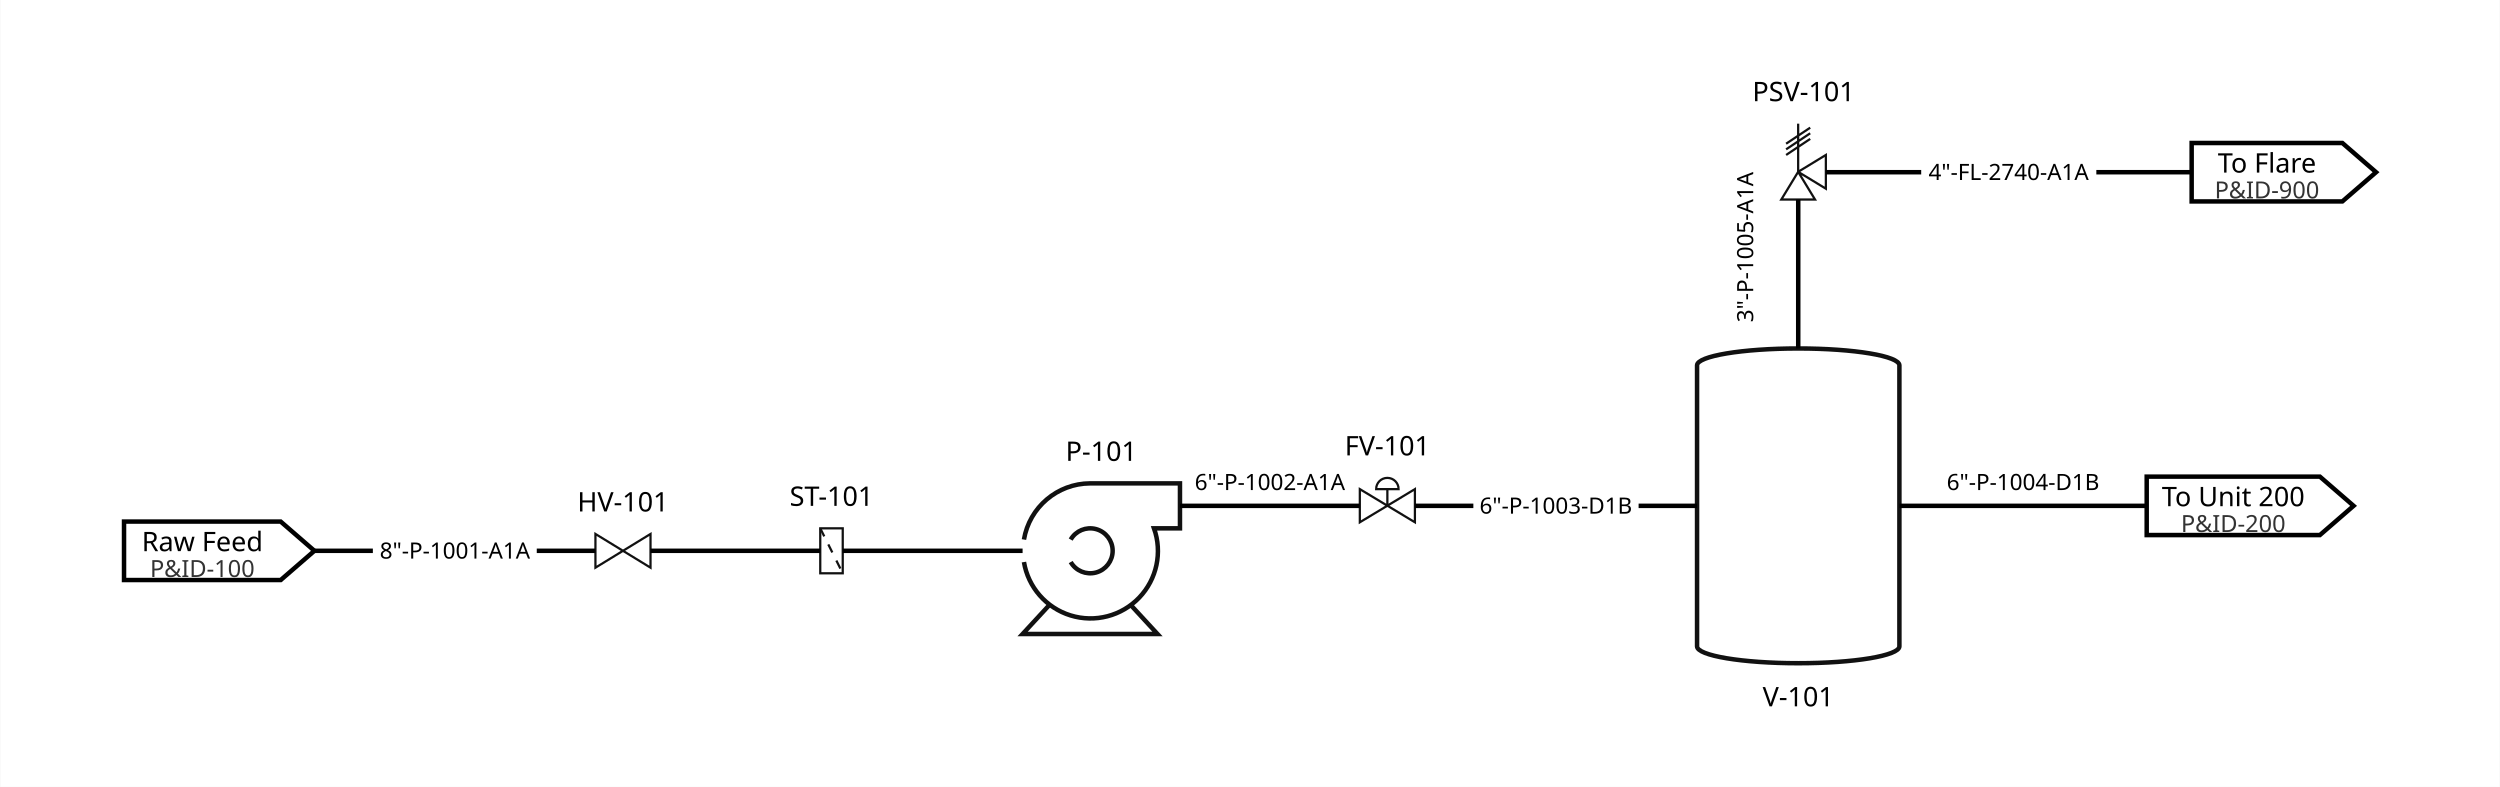
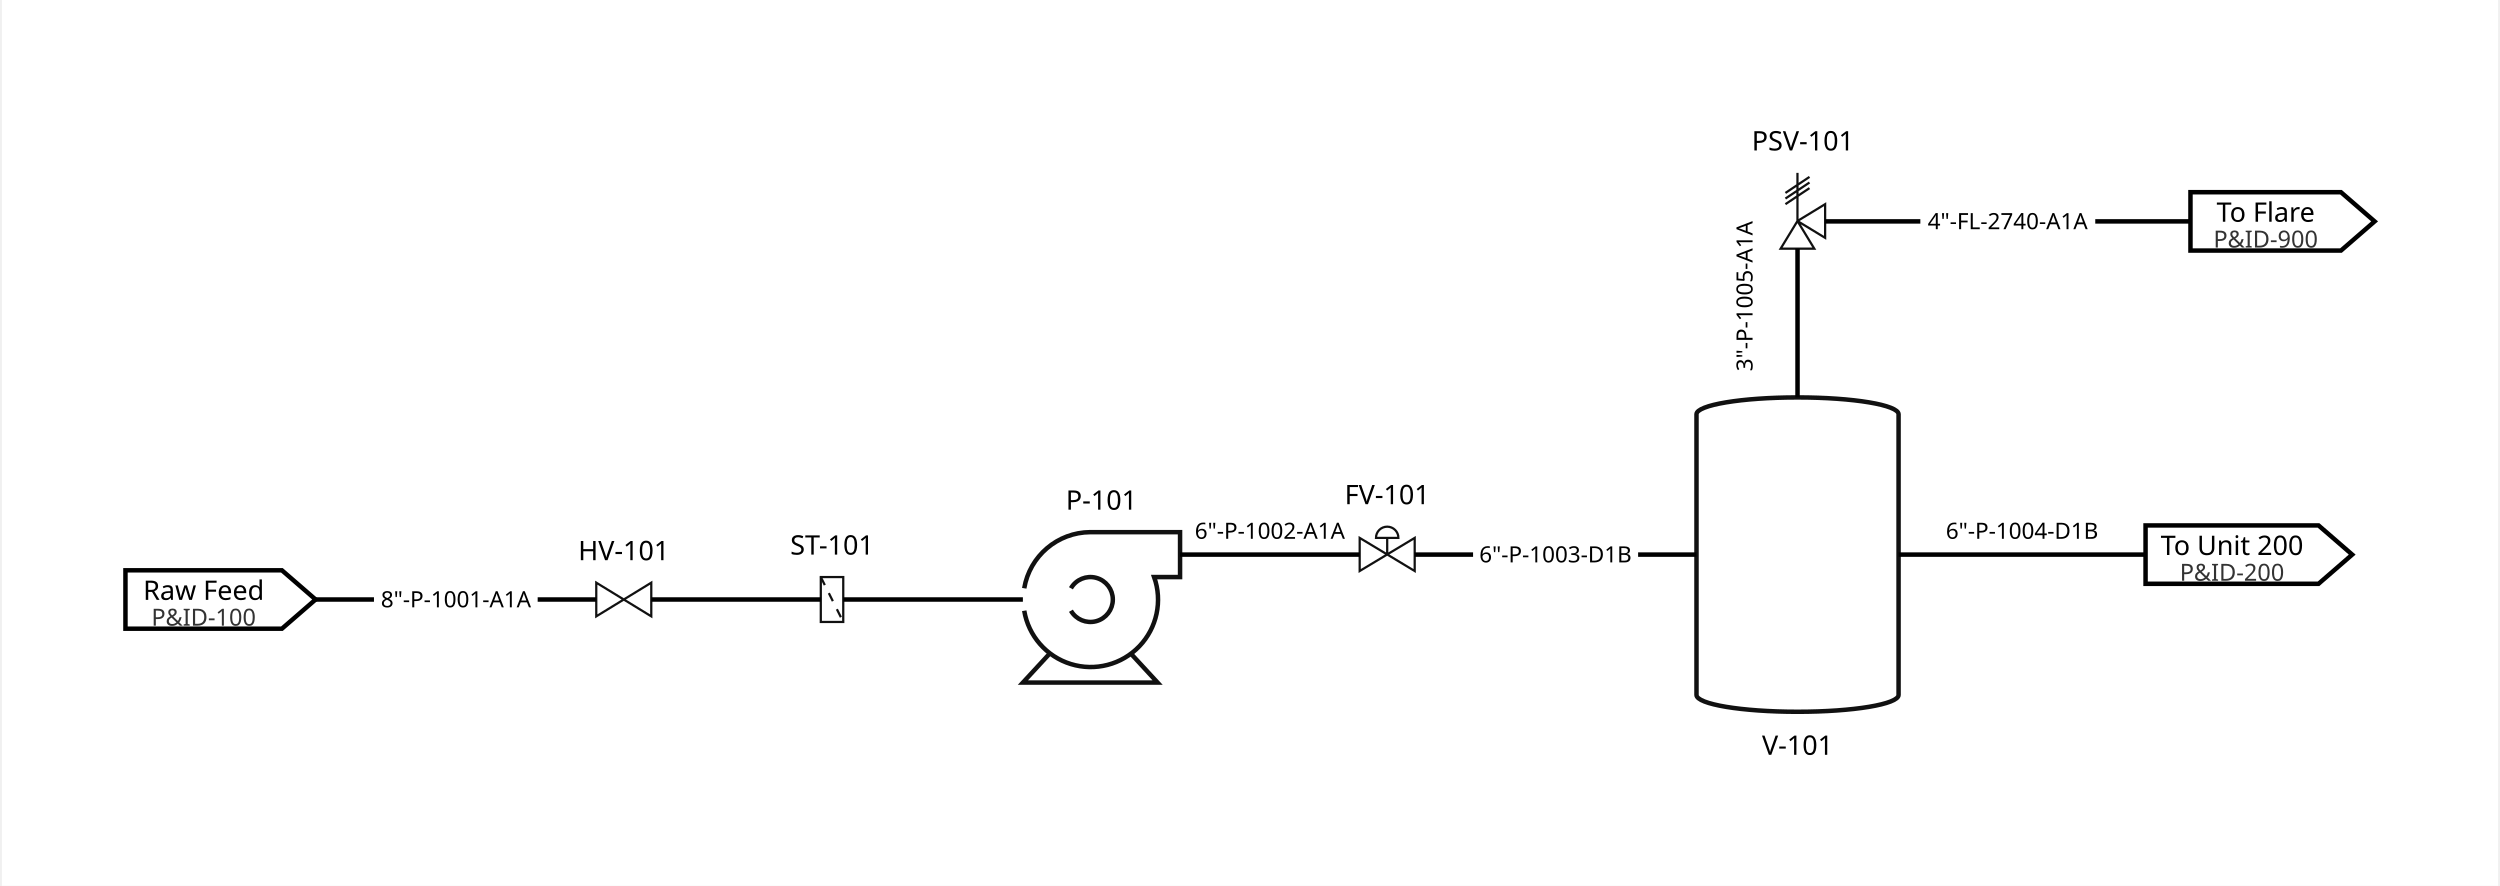
- <svg xmlns="http://www.w3.org/2000/svg" width="1112" height="350" viewBox="-29.7 55.0 1111.7 350.0">
-   <rect x="-29.7" y="55.0" width="1111.7" height="350.0" fill="white" />
+ <svg xmlns="http://www.w3.org/2000/svg" width="1112" height="394" viewBox="-29.7 33.0 1111.7 394.5">
+   <rect x="-29.7" y="33.0" width="1111.7" height="394.5" fill="white" />
  <defs>
    <symbol id="sym_fitting_strainer" viewBox="0 0 10.0 20.0" overflow="visible">
      <g transform="scale(0.25)">
        <rect x="0.0" y="0.0" width="40.0" height="80.0" fill="white" stroke="#111" stroke-width="4" />
        <path d="M 0.0 0.0 L 40.0 80.0" fill="none" stroke="#111" stroke-width="4" stroke-dasharray="16 16" />
      </g>
    </symbol>
    <symbol id="sym_pump" viewBox="0 0 70.0 67.0" overflow="visible">
      <path d="M 12.0 54.0 L 0.0 67.0 L 60.0 67.0 L 48.0 54.0" fill="white" stroke="#111" stroke-width="2.0" />
      <path d="M 0.6 25.0 A 30.0 30.0 0.0 0 1 30.0 0.0 L 70.0 0.0 L 70.0 20.0 L 58.45 20.0 A 30.0 30.0 0.0 0 1 51.859 50.83 A 30.0 30.0 0.0 0 1 21.341 58.742 A 30.0 30.0 0.0 0 1 0.6 35.0" fill="white" stroke="#111" stroke-width="2.0" />
      <path d="M 21.4 25.0 A 10.0 10.0 0.0 1 1 21.4 35.0" fill="none" stroke="#111" stroke-width="2.0" />
    </symbol>
    <symbol id="sym_valve" viewBox="0 0 24.5 15.0" overflow="visible">
      <g transform="scale(0.25)">
        <path d="M 0.0 60.0 L 0.0 0.0 L 98.0 60.0 L 98.0 0.0 Z" fill="white" stroke="#111" stroke-width="4" />
      </g>
    </symbol>
    <symbol id="sym_valve_control" viewBox="0 0 24.5 19.75" overflow="visible">
      <g transform="scale(0.25)">
        <path d="M 0.0 79.0 L 0.0 20.0 L 98.0 79.0 L 98.0 20.0 Z M 29.0 20.0 A 20.0 20.0 0.0 0 1 49.0 0.0 A 20.0 20.0 0.0 0 1 69.0 20.0 Z M 49.0 20.0 L 49.0 49.0" fill="white" stroke="#111" stroke-width="4" />
      </g>
    </symbol>
    <symbol id="sym_valve_psv" viewBox="0 0 19.821 33.75" overflow="visible">
      <g transform="scale(0.3571429)">
        <path d="M 0.0 94.5 L 21.0 60.0 L 55.5 39.0 L 55.5 81.0 L 21.0 60.0 L 42.0 94.5 Z M 21.0 61.0 L 21.0 0.0 M 6.0 39.0 L 36.0 19.0 M 6.0 32.0 L 36.0 12.0 M 6.0 25.0 L 36.0 5.0" fill="white" stroke="#111" stroke-width="2.8" />
      </g>
    </symbol>
    <symbol id="sym_vessel_90x140_cf99ece5a" viewBox="0 0 90.0 140.0" overflow="visible">
      <path d="M 0 7.5 A 45 7.5 0 0 1 45 0 A 45 7.5 0 0 1 90 7.5 L 90 132.5 A 45 7.5 0 0 1 45 140 A 45 7.5 0 0 1 0 132.5 Z" fill="white" stroke="#111" stroke-width="2" />
    </symbol>
  </defs>
  <g id="units">
    <polygon points="25.316,287.0 95.0,287.0 110.0,300.0 95.0,313.0 25.316,313.0" fill="transparent" stroke="black" stroke-width="2" />
    <text x="60.158" y="296.0" font-family="sans-serif" font-size="12" text-anchor="middle" dominant-baseline="middle">Raw Feed</text>
    <text x="60.158" y="308.0" font-family="sans-serif" font-size="10.5" text-anchor="middle" dominant-baseline="middle" fill="#333">P&amp;ID-100</text>
    <use href="#sym_valve" x="235" y="292.5" width="24.5" height="15.0" />
    <use href="#sym_fitting_strainer" x="335" y="290" width="10.0" height="20.0" />
    <use href="#sym_pump" x="425" y="270" width="70.0" height="67.0" />
    <use href="#sym_valve_control" x="575" y="267.56" width="24.5" height="19.75" />
    <use href="#sym_vessel_90x140_cf99ece5a" x="725" y="210" width="90" height="140" />
    <use href="#sym_valve_psv" x="762.47" y="110" width="19.821" height="33.75" />
    <polygon points="945.0,118.6 1012.02,118.6 1027.02,131.6 1012.02,144.6 945.0,144.6" fill="transparent" stroke="black" stroke-width="2" />
    <text x="978.51" y="127.6" font-family="sans-serif" font-size="12" text-anchor="middle" dominant-baseline="middle">To Flare</text>
    <text x="978.51" y="139.6" font-family="sans-serif" font-size="10.5" text-anchor="middle" dominant-baseline="middle" fill="#333">P&amp;ID-900</text>
    <polygon points="925.0,267.0 1002.028,267.0 1017.028,280.0 1002.028,293.0 925.0,293.0" fill="transparent" stroke="black" stroke-width="2" />
    <text x="963.514" y="276.0" font-family="sans-serif" font-size="12" text-anchor="middle" dominant-baseline="middle">To Unit 200</text>
    <text x="963.514" y="288.0" font-family="sans-serif" font-size="10.5" text-anchor="middle" dominant-baseline="middle" fill="#333">P&amp;ID-200</text>
  </g>
  <g id="streams">
    <path d="M 110.0,300.0 L 235.0,300.0" fill="none" stroke="black" stroke-width="2" />
    <path d="M 259.5,300.0 L 335.0,300.0" fill="none" stroke="black" stroke-width="2" />
    <path d="M 345.0,300.0 L 425.0,300.0" fill="none" stroke="black" stroke-width="2" />
    <path d="M 495.0,280.0 L 575.0,280.0" fill="none" stroke="black" stroke-width="2" />
    <path d="M 599.5,280.0 L 725.0,280.0" fill="none" stroke="black" stroke-width="2" />
    <path d="M 815.0,280.0 L 925.0,280.0" fill="none" stroke="black" stroke-width="2" />
    <path d="M 770.0,210.0 L 770.0,143.75" fill="none" stroke="black" stroke-width="2" />
    <path d="M 782.289,131.6 L 945.0,131.6" fill="none" stroke="black" stroke-width="2" />
    <rect x="136.0" y="293.5" width="72.9" height="13.0" fill="white" />
    <text x="172.5" y="300.0" font-family="sans-serif" font-size="10" text-anchor="middle" dominant-baseline="middle" fill="black">8"-P-1001-A1A</text>
    <rect x="498.5" y="263.0" width="72.9" height="13.0" fill="white" />
    <text x="535.0" y="269.5" font-family="sans-serif" font-size="10" text-anchor="middle" dominant-baseline="middle" fill="black">6"-P-1002-A1A</text>
    <rect x="625.5" y="273.5" width="73.5" height="13.0" fill="white" />
    <text x="662.2" y="280.0" font-family="sans-serif" font-size="10" text-anchor="middle" dominant-baseline="middle" fill="black">6"-P-1003-D1B</text>
    <rect x="833.3" y="263.0" width="73.5" height="13.0" fill="white" />
    <text x="870.0" y="269.5" font-family="sans-serif" font-size="10" text-anchor="middle" dominant-baseline="middle" fill="black">6"-P-1004-D1B</text>
    <rect x="740.0" y="128.4" width="13.0" height="72.9" fill="white" />
    <text x="746.5" y="164.9" font-family="sans-serif" font-size="10" text-anchor="middle" dominant-baseline="middle" fill="black" transform="rotate(-90, 746.5, 164.9)">3"-P-1005-A1A</text>
    <rect x="824.7" y="125.1" width="77.9" height="13.0" fill="white" />
    <text x="863.6" y="131.6" font-family="sans-serif" font-size="10" text-anchor="middle" dominant-baseline="middle" fill="black">4"-FL-2740-A1A</text>
  </g>
  <g id="unit_labels">
    <rect x="222.9" y="270.5" width="48.7" height="15.0" fill="white" />
    <text x="247.25" y="282.5" font-family="sans-serif" font-size="12" text-anchor="middle" dominant-baseline="baseline">HV-101</text>
    <rect x="316.3" y="268.0" width="47.3" height="15.0" fill="white" />
    <text x="340.0" y="280.0" font-family="sans-serif" font-size="12" text-anchor="middle" dominant-baseline="baseline">ST-101</text>
    <rect x="440.0" y="248.0" width="40.0" height="15.0" fill="white" />
    <text x="460.0" y="260.0" font-family="sans-serif" font-size="12" text-anchor="middle" dominant-baseline="baseline">P-101</text>
    <rect x="563.6" y="245.6" width="47.3" height="15.0" fill="white" />
    <text x="587.25" y="257.558" font-family="sans-serif" font-size="12" text-anchor="middle" dominant-baseline="baseline">FV-101</text>
    <rect x="750.0" y="357.5" width="40.0" height="15.0" fill="white" />
    <text x="770.0" y="365.0" font-family="sans-serif" font-size="12" text-anchor="middle" dominant-baseline="middle">V-101</text>
    <rect x="744.4" y="88.0" width="56.0" height="15.0" fill="white" />
    <text x="772.379" y="100" font-family="sans-serif" font-size="12" text-anchor="middle" dominant-baseline="baseline">PSV-101</text>
  </g>
</svg>
